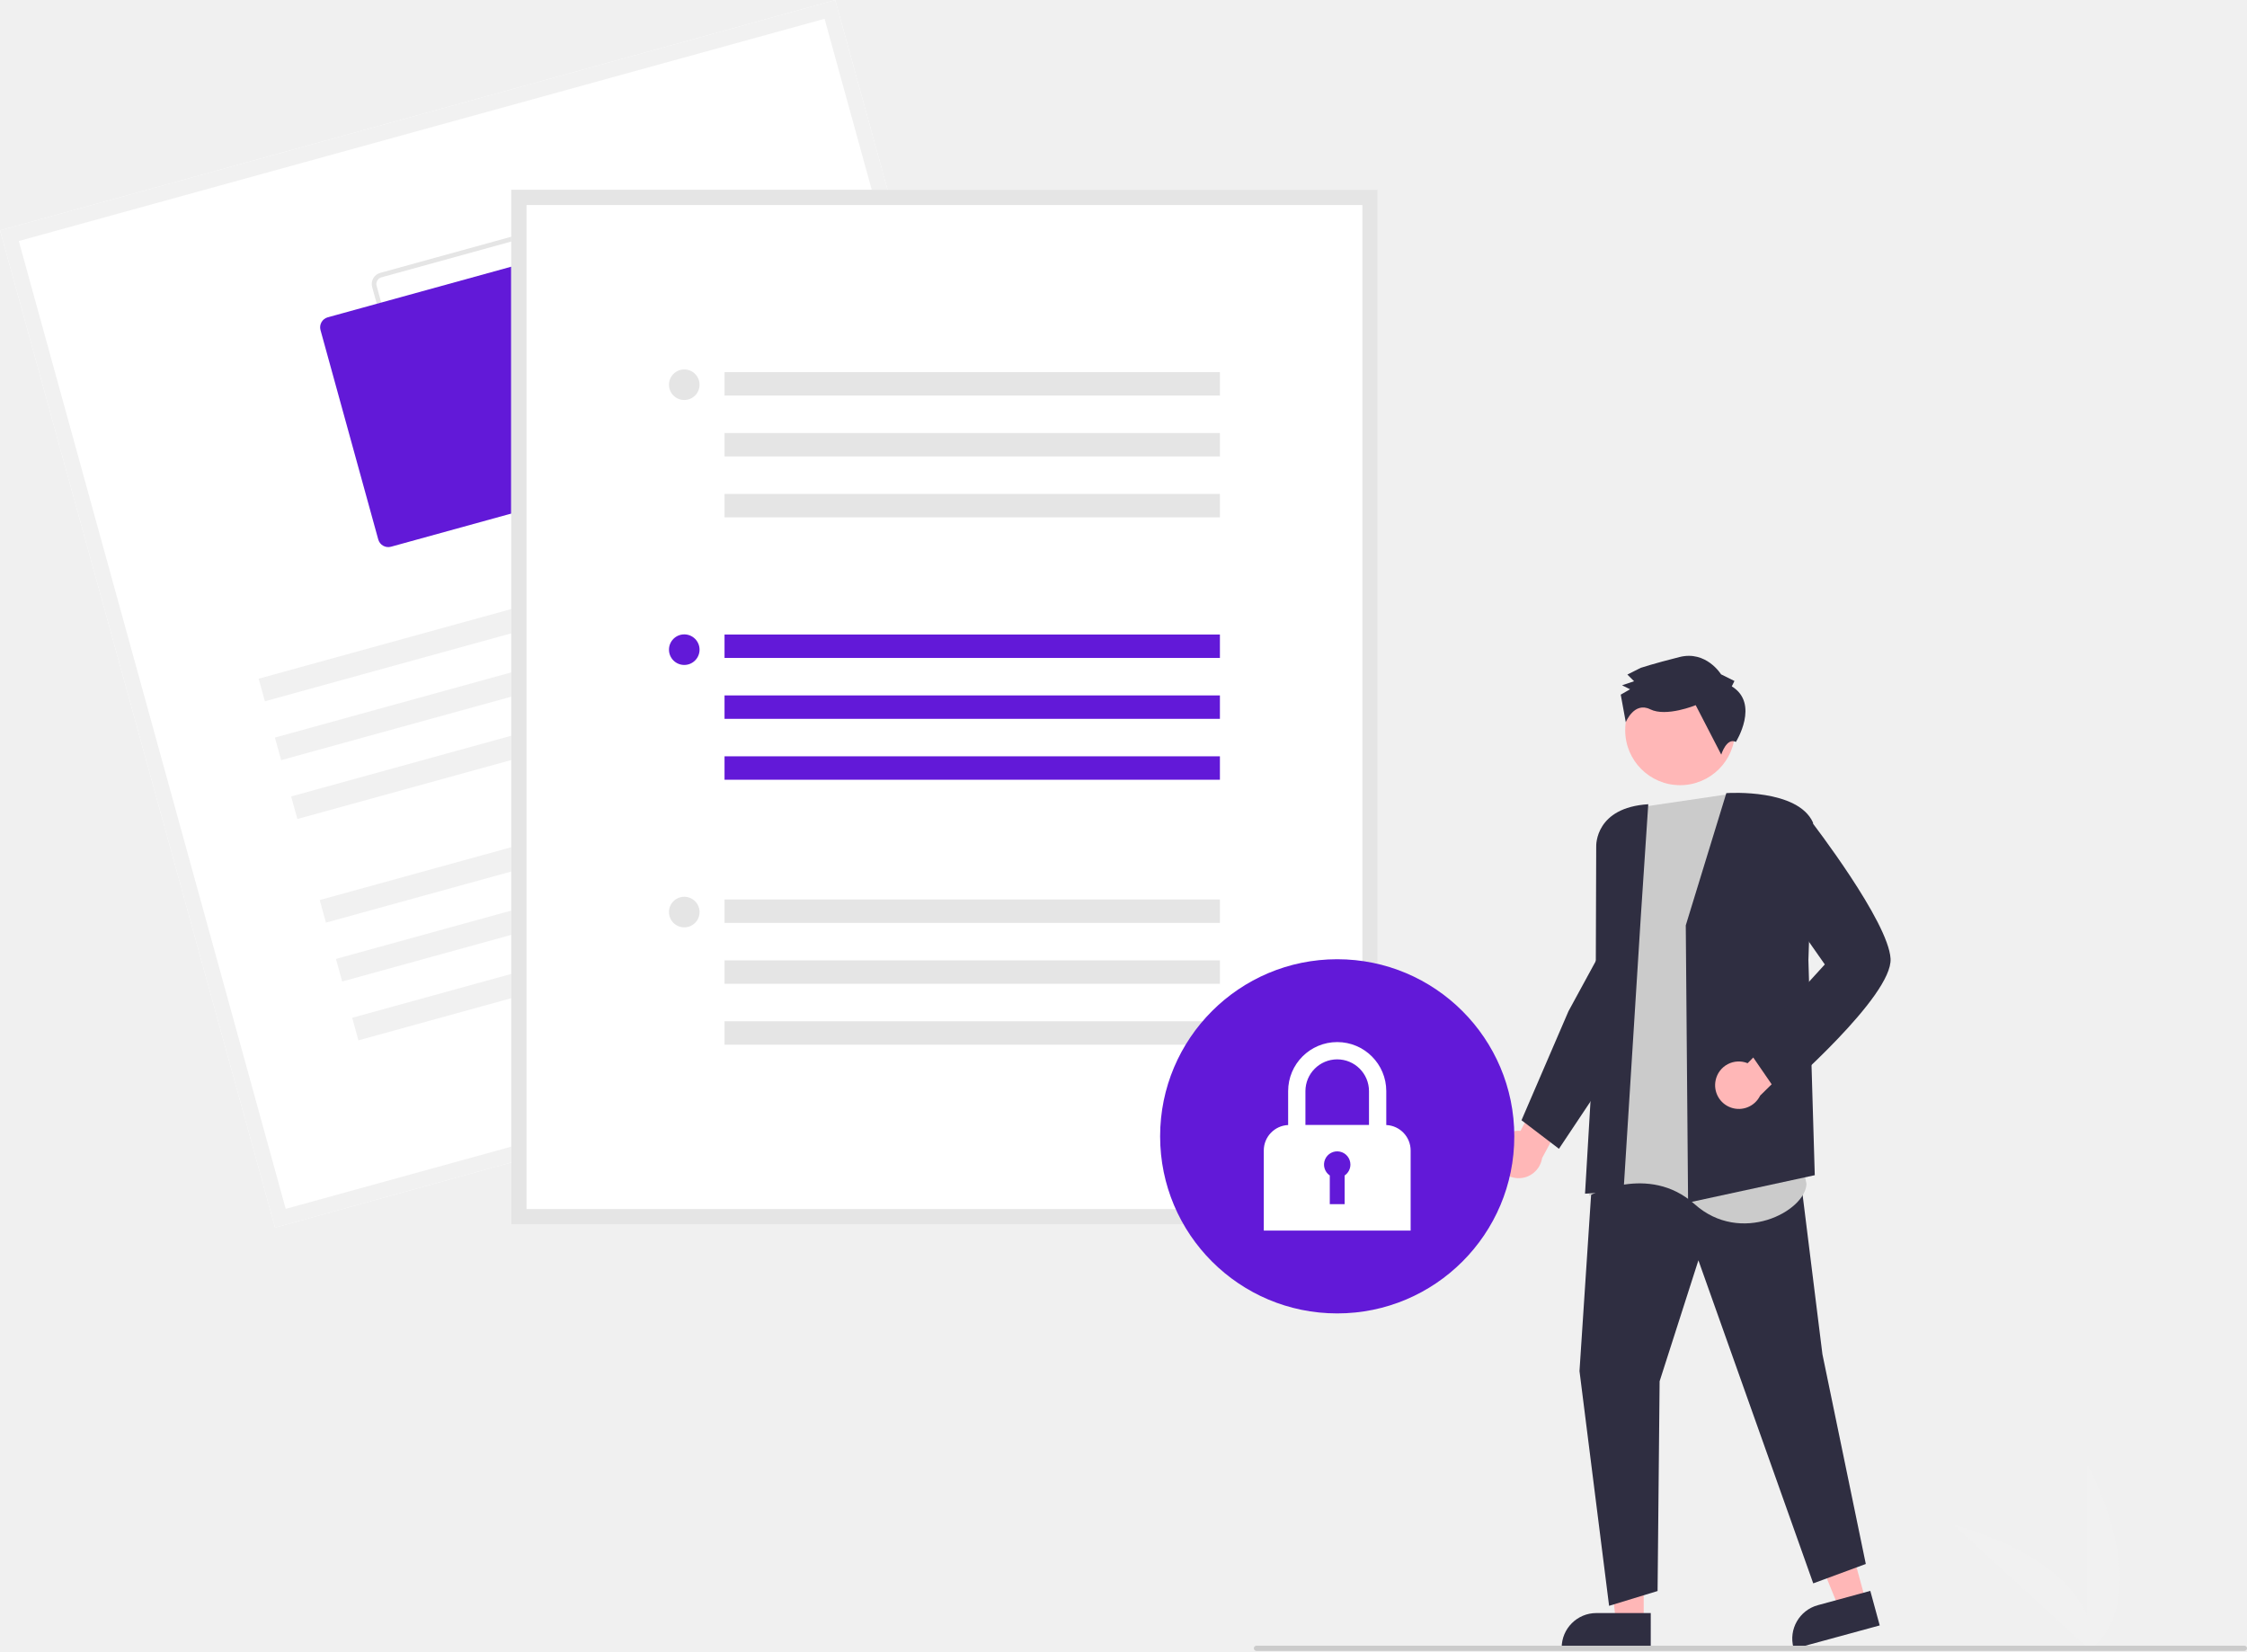
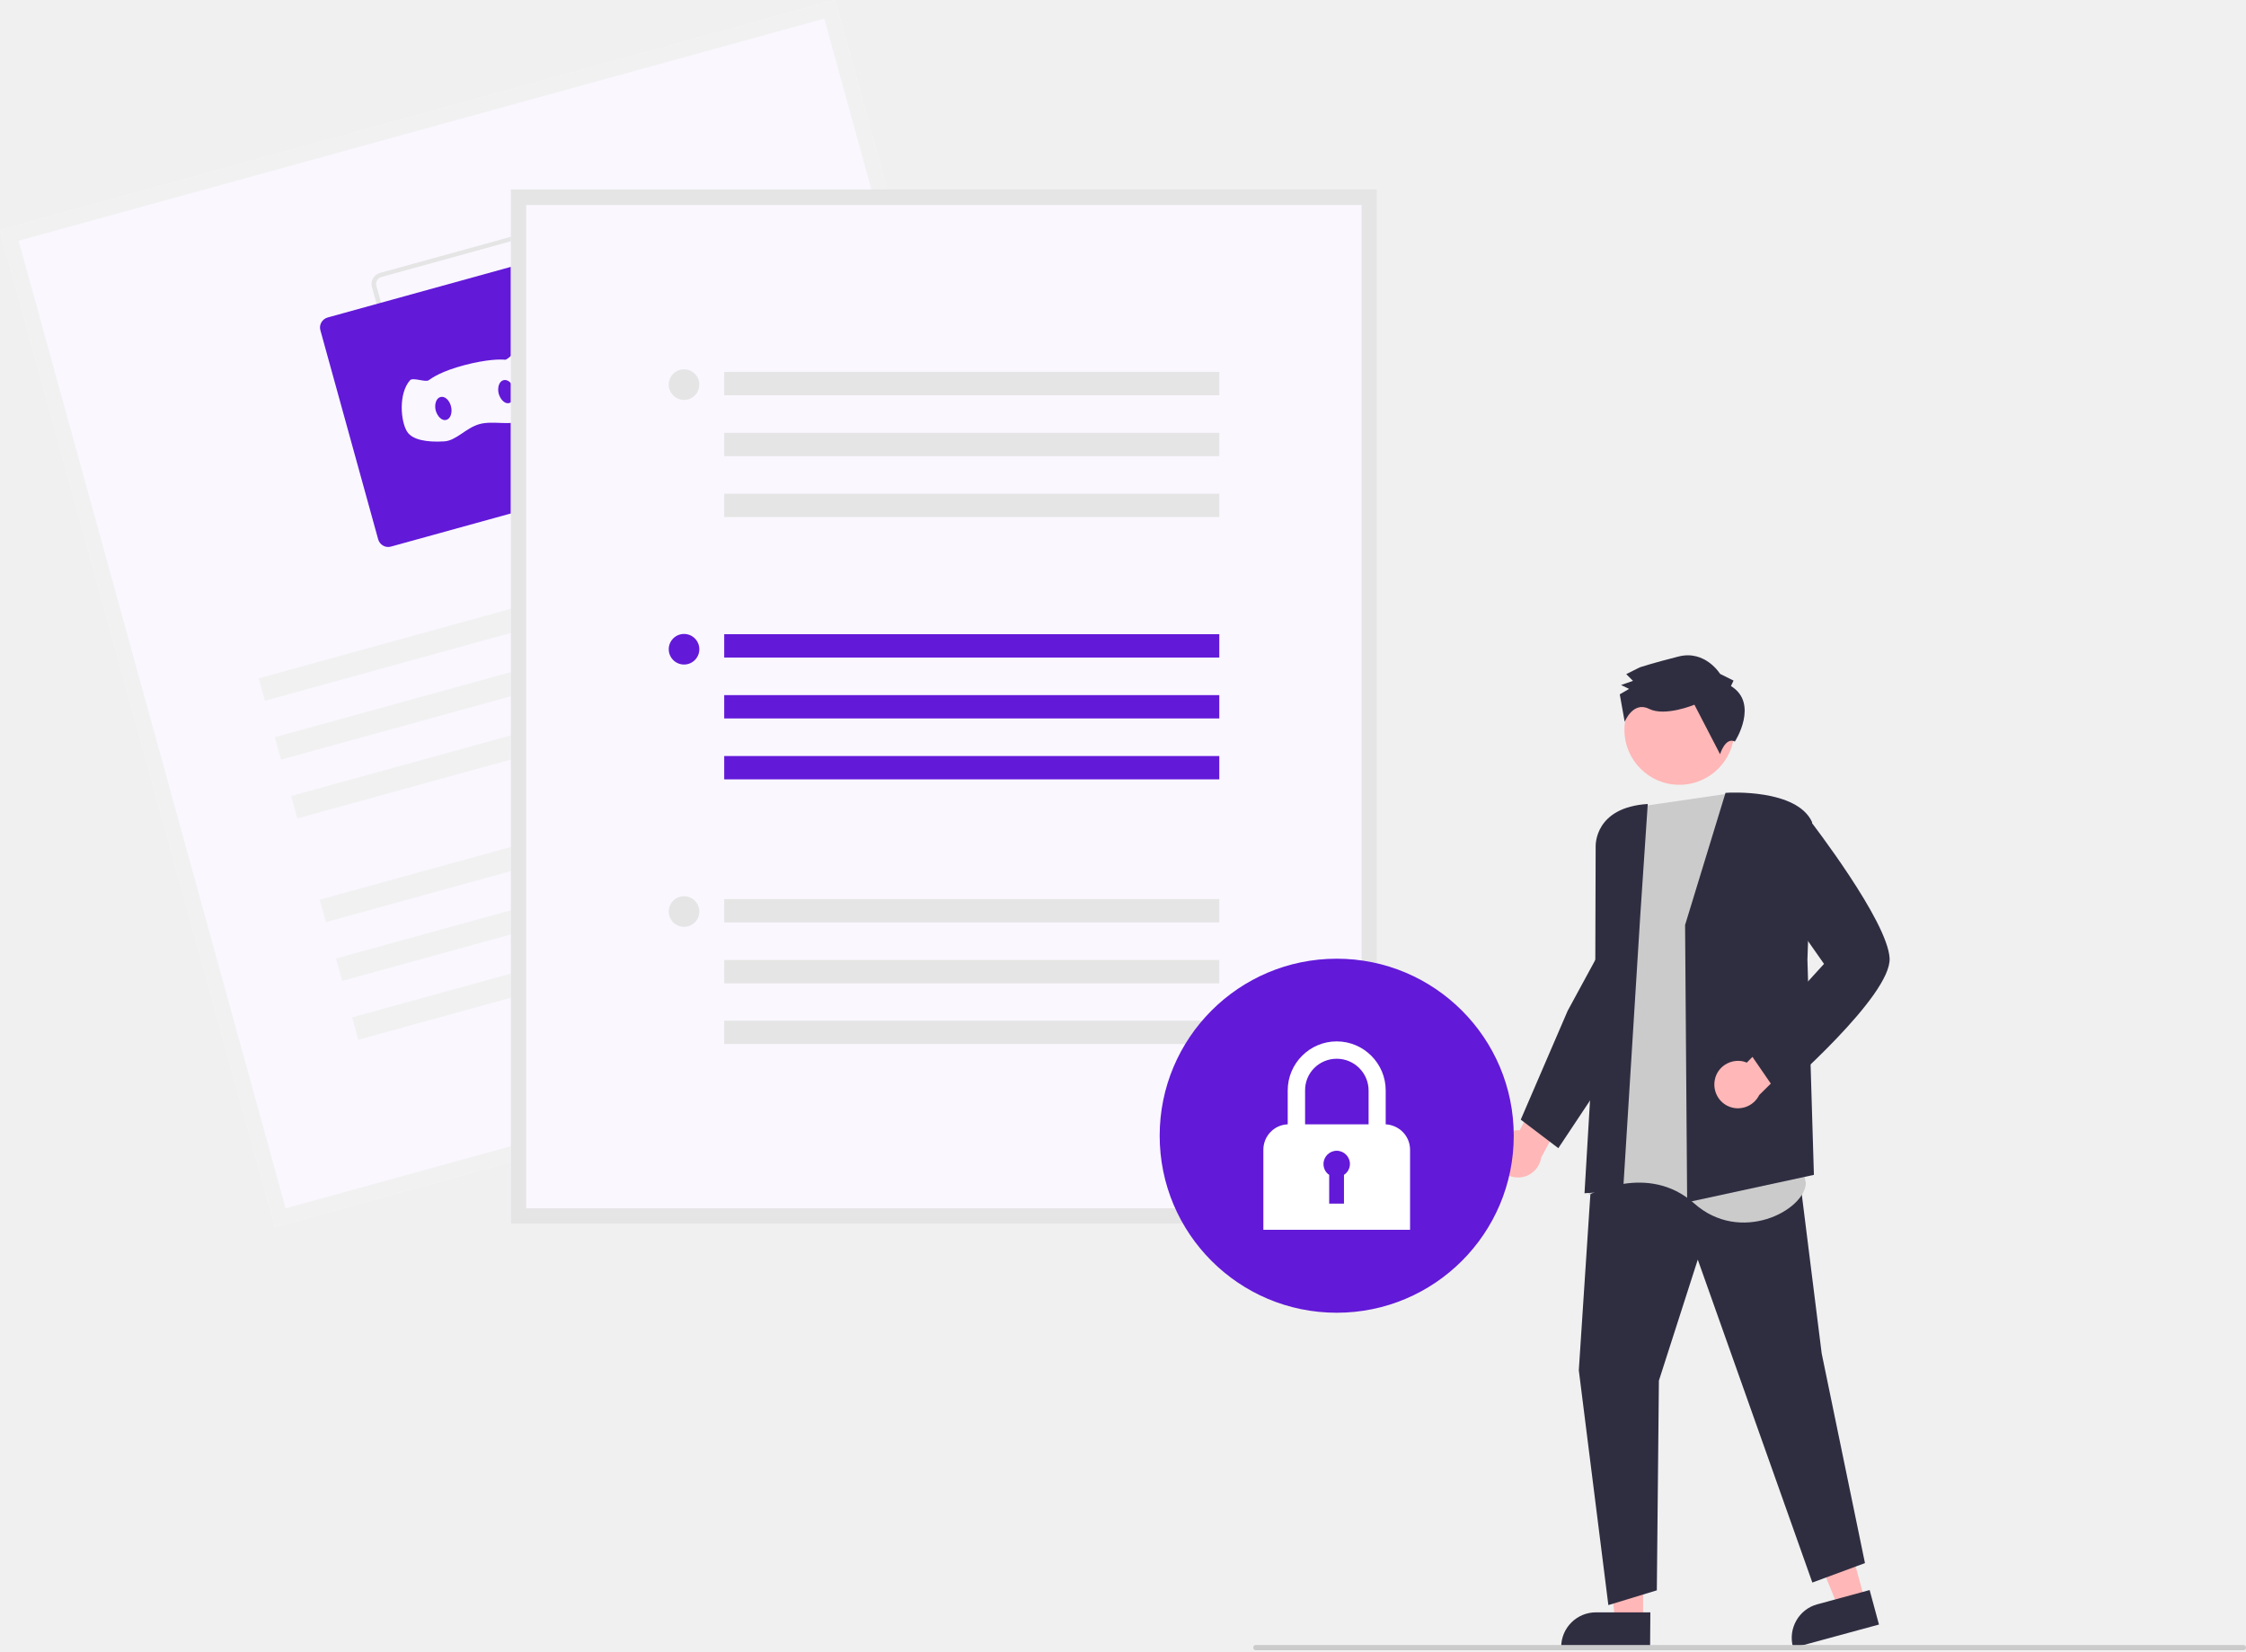
- <svg xmlns="http://www.w3.org/2000/svg" id="eac00f18-7eab-4208-ad4d-248901d936f9" data-name="Layer 1" width="866.524" height="637.056" viewBox="0 0 866.524 637.056">
-   <path d="M971.738,768.528v-72.34S999.93,747.474,971.738,768.528Z" transform="translate(-166.7382 -131.4719)" fill="#f1f1f1" />
-   <path d="M973.48,768.515,920.19,719.594S977.035,733.51,973.48,768.515Z" transform="translate(-166.7382 -131.4719)" fill="#f1f1f1" />
-   <path d="M743.266,577.442a9.095,9.095,0,0,1,9.851-9.872l9.607-18.431,12.624,3.106-13.932,25.838a9.145,9.145,0,0,1-18.15-.641Z" transform="translate(-166.7382 -131.4719)" fill="#ffb7b7" />
-   <polygon points="633.871 625.527 623.218 625.526 618.15 584.437 633.873 584.438 633.871 625.527" fill="#ffb7b7" />
-   <path d="M803.326,767.325l-34.349-.001v-.434a13.37,13.37,0,0,1,13.37-13.369h.001l20.979.001Z" transform="translate(-166.7382 -131.4719)" fill="#2f2e41" />
-   <polygon points="719.549 617.569 709.271 620.371 693.57 582.063 708.739 577.927 719.549 617.569" fill="#ffb7b7" />
-   <path d="M891.625,758.288,858.486,767.325l-.114-.419a13.37,13.37,0,0,1,9.381-16.416l.001-0L887.993,744.97Z" transform="translate(-166.7382 -131.4719)" fill="#2f2e41" />
-   <polygon points="614.423 448.033 609.109 528.727 620.524 619.261 639.221 613.554 640.009 532.663 654.966 486.018 699.25 610.602 719.521 603.123 702.792 522.232 693.345 446.262 614.423 448.033" fill="#2f2e41" />
-   <path d="M832.823,437.806,801.337,442.449,789.994,453.667l-3.522,40.307,2.187,35.702-9.119,62.959s22.93-12.729,40.701,3.205,42.635,2.816,43.147-7.784Z" transform="translate(-166.7382 -131.4719)" fill="#cbcbcb" />
-   <path d="M816.834,488.357l-0-.045,15.641-50.984.202-.013c1.113-.072,27.337-1.618,33.202,11.33l.028.062-1.782,52.983,2.454,82.979-48.501,10.505-.353.077Z" transform="translate(-166.7382 -131.4719)" fill="#2f2e41" />
-   <path d="M799.501,484.833l2.869-43.221c-20.407,1.269-20.099,15.738-20.076,16.369l-.223,64.65-4.087,69.164,14.86-1.114Z" transform="translate(-166.7382 -131.4719)" fill="#2f2e41" />
-   <path d="M753.485,563.477l18.117-42.047L784.248,498.208l6.602,41.889-22.922,34.384Z" transform="translate(-166.7382 -131.4719)" fill="#2f2e41" />
-   <path d="M828.36,548.006a9.095,9.095,0,0,1,12.325-6.526l14.616-14.777,11.146,6.692L845.514,553.973A9.145,9.145,0,0,1,828.36,548.006Z" transform="translate(-166.7382 -131.4719)" fill="#ffb7b7" />
-   <path d="M840.651,536.085,870.452,503.393,850.726,475.244l2.03-13.762L864.383,447.12l.227.293c1.239,1.604,30.362,39.439,31.198,53.763.839,14.376-41.021,50.742-42.803,52.282l-.248.214Z" transform="translate(-166.7382 -131.4719)" fill="#2f2e41" />
-   <circle cx="647.916" cy="281.612" r="21.181" fill="#ffb7b7" />
-   <path d="M834.576,396.15l1.027-2.067-5.167-2.567s-5.7-9.274-16.014-6.668-14.955,4.166-14.955,4.166l-5.154,2.593,2.587,2.574-4.64,1.56,3.1,1.54-3.607,2.073,1.942,10.628s3.225-8.061,9.425-4.981,17.541-1.592,17.541-1.592l9.853,19.069s2.033-6.684,5.657-4.902C836.171,417.577,845.43,402.831,834.576,396.15Z" transform="translate(-166.7382 -131.4719)" fill="#2f2e41" />
-   <path d="M594.907,516.07,272.805,604.901,166.738,220.303l322.102-88.831Z" transform="translate(-166.7382 -131.4719)" fill="#fff" />
-   <path d="M594.907,516.07,272.805,604.901,166.738,220.303l322.102-88.831ZM276.92,597.651l310.738-85.697-102.932-373.233-310.738,85.697Z" transform="translate(-166.7382 -131.4719)" fill="#f1f1f1" />
-   <path d="M418.744,303.765l-80.741,22.267a4.46,4.46,0,0,1-5.479-3.11l-22.267-80.741a4.46,4.46,0,0,1,3.11-5.479l80.741-22.267a4.46,4.46,0,0,1,5.479,3.11l22.267,80.741A4.46,4.46,0,0,1,418.744,303.765ZM313.841,238.42a2.676,2.676,0,0,0-1.866,3.288l22.267,80.741a2.676,2.676,0,0,0,3.288,1.866l80.741-22.267a2.676,2.676,0,0,0,1.866-3.288l-22.267-80.741a2.676,2.676,0,0,0-3.288-1.866Z" transform="translate(-166.7382 -131.4719)" fill="#e5e5e5" />
-   <path d="M398.277,320.039l-80.741,22.267a4.014,4.014,0,0,1-4.931-2.799L290.337,258.766a4.014,4.014,0,0,1,2.799-4.931l80.741-22.267a4.014,4.014,0,0,1,4.931,2.799l22.267,80.741A4.014,4.014,0,0,1,398.277,320.039Z" transform="translate(-166.7382 -131.4719)" fill="#6219d8" />
-   <rect x="263.489" y="361.969" width="233.728" height="9.032" transform="translate(-250.4837 -17.16149) rotate(-15.41811)" fill="#f1f1f1" />
-   <rect x="269.75" y="384.671" width="233.728" height="9.032" transform="translate(-256.294 -14.67996) rotate(-15.41811)" fill="#f1f1f1" />
-   <rect x="276.011" y="407.372" width="233.728" height="9.032" transform="translate(-262.1042 -12.19843) rotate(-15.41811)" fill="#f1f1f1" />
-   <rect x="287.03" y="447.328" width="233.728" height="9.032" transform="translate(-272.3302 -7.83093) rotate(-15.41811)" fill="#f1f1f1" />
-   <rect x="293.291" y="470.03" width="233.728" height="9.032" transform="translate(-278.1405 -5.34939) rotate(-15.41811)" fill="#f1f1f1" />
-   <rect x="299.552" y="492.732" width="233.728" height="9.032" transform="translate(-283.9507 -2.86786) rotate(-15.41811)" fill="#f1f1f1" />
-   <path d="M698.014,603.616H363.887V204.661H698.014Z" transform="translate(-166.7382 -131.4719)" fill="#fff" />
-   <path d="M698.014,603.616H363.887V204.661H698.014Zm-328.233-5.895H692.12V210.555H369.782Z" transform="translate(-166.7382 -131.4719)" fill="#e5e5e5" />
-   <rect x="279.408" y="244.695" width="191.034" height="9.032" fill="#6219d8" />
-   <rect x="279.408" y="268.178" width="191.034" height="9.032" fill="#6219d8" />
-   <rect x="279.408" y="291.661" width="191.034" height="9.032" fill="#6219d8" />
-   <circle cx="263.877" cy="250.534" r="5.895" fill="#6219d8" />
-   <rect x="279.408" y="143.505" width="191.034" height="9.032" fill="#e5e5e5" />
-   <rect x="279.408" y="166.989" width="191.034" height="9.032" fill="#e5e5e5" />
-   <rect x="279.408" y="190.472" width="191.034" height="9.032" fill="#e5e5e5" />
-   <circle cx="263.877" cy="148.362" r="5.895" fill="#e5e5e5" />
-   <rect x="279.408" y="346.867" width="191.034" height="9.032" fill="#e5e5e5" />
-   <rect x="279.408" y="370.35" width="191.034" height="9.032" fill="#e5e5e5" />
-   <rect x="279.408" y="393.833" width="191.034" height="9.032" fill="#e5e5e5" />
-   <circle cx="263.877" cy="351.723" r="5.895" fill="#e5e5e5" />
-   <circle cx="515.677" cy="438.205" r="68.293" fill="#6219d8" />
-   <path d="M701.336,565.32V552.253a18.921,18.921,0,1,0-37.842,0v13.067a9.838,9.838,0,0,0-9.396,9.823v30.879h56.634V575.144A9.838,9.838,0,0,0,701.336,565.32ZM682.415,539.994a12.273,12.273,0,0,1,12.258,12.259v13.044H670.157V552.253A12.273,12.273,0,0,1,682.415,539.994Z" transform="translate(-166.7382 -131.4719)" fill="#fff" />
-   <path d="M687.506,580.569a5.091,5.091,0,1,0-7.954,4.207v11.065H685.278v-11.065A5.084,5.084,0,0,0,687.506,580.569Z" transform="translate(-166.7382 -131.4719)" fill="#6219d8" />
-   <path d="M1032.262,768.122h-381a1,1,0,0,1,0-2h381a1,1,0,0,1,0,2Z" transform="translate(-166.7382 -131.4719)" fill="#cbcbcb" />
+ <svg xmlns="http://www.w3.org/2000/svg" version="1.1" id="eac00f18-7eab-4208-ad4d-248901d936f9" x="0px" y="0px" viewBox="0 0 866.5 637.1" style="enable-background:new 0 0 866.5 637.1;" xml:space="preserve">
+   <style type="text/css">
+ 	.st0{fill:#FFB7B7;}
+ 	.st1{fill:#2F2E41;}
+ 	.st2{fill:#CBCBCB;}
+ 	.st3{fill:#FAF7FF;}
+ 	.st4{fill:#F1F1F1;}
+ 	.st5{fill:#E5E5E5;}
+ 	.st6{fill:#6219D8;}
+ 	.st7{fill:#FFFFFF;}
+ </style>
+   <path class="st0" d="M576.5,446c-0.4-5,3.2-9.4,8.2-9.9c0.5,0,1.1,0,1.6,0l9.6-18.4l12.6,3.1l-13.9,25.8c-0.8,5-5.4,8.4-10.4,7.6  C580.1,453.6,576.9,450.2,576.5,446L576.5,446z" />
+   <polygon class="st0" points="633.9,625.5 623.2,625.5 618.2,584.4 633.9,584.4 " />
+   <path class="st1" d="M636.6,635.9l-34.3,0v-0.4c0-7.4,6-13.4,13.4-13.4h0l21,0L636.6,635.9z" />
+   <polygon class="st0" points="719.5,617.6 709.3,620.4 693.6,582.1 708.7,577.9 " />
+   <path class="st1" d="M724.9,626.8l-33.1,9l-0.1-0.4c-1.9-7.1,2.3-14.5,9.4-16.4l0,0l20.2-5.5L724.9,626.8z" />
+   <polygon class="st1" points="614.4,448 609.1,528.7 620.5,619.3 639.2,613.6 640,532.7 655,486 699.2,610.6 719.5,603.1   702.8,522.2 693.3,446.3 " />
+   <path class="st2" d="M666.1,306.3l-31.5,4.6l-11.3,11.2l-3.5,40.3l2.2,35.7l-9.1,63c0,0,22.9-12.7,40.7,3.2  c17.8,15.9,42.6,2.8,43.1-7.8L666.1,306.3z" />
+   <path class="st1" d="M650.1,356.9L650.1,356.9l15.6-51l0.2,0c1.1-0.1,27.3-1.6,33.2,11.3l0,0.1l-1.8,53l2.5,83l-48.5,10.5l-0.4,0.1  L650.1,356.9z" />
+   <path class="st1" d="M632.8,353.4l2.9-43.2c-20.4,1.3-20.1,15.7-20.1,16.4l-0.2,64.6l-4.1,69.2l14.9-1.1L632.8,353.4z" />
+   <path class="st1" d="M586.7,432l18.1-42l12.6-23.2l6.6,41.9L601.2,443L586.7,432z" />
+   <path class="st0" d="M661.6,416.5c1-4.9,5.9-8,10.8-7c0.5,0.1,1,0.3,1.5,0.5l14.6-14.8l11.1,6.7l-20.9,20.6  c-2.2,4.5-7.7,6.4-12.2,4.2C662.8,424.9,660.7,420.7,661.6,416.5z" />
+   <path class="st1" d="M673.9,404.6l29.8-32.7L684,343.8l2-13.8l11.6-14.4l0.2,0.3c1.2,1.6,30.4,39.4,31.2,53.8  c0.8,14.4-41,50.7-42.8,52.3l-0.2,0.2L673.9,404.6z" />
+   <circle class="st0" cx="647.9" cy="281.6" r="21.2" />
+   <path class="st1" d="M667.8,264.7l1-2.1l-5.2-2.6c0,0-5.7-9.3-16-6.7s-15,4.2-15,4.2l-5.2,2.6l2.6,2.6l-4.6,1.6l3.1,1.5l-3.6,2.1  l1.9,10.6c0,0,3.2-8.1,9.4-5s17.5-1.6,17.5-1.6l9.9,19.1c0,0,2-6.7,5.7-4.9C669.4,286.1,678.7,271.4,667.8,264.7z" />
+   <path class="st3" d="M428.2,384.6l-322.1,88.8L0,88.8L322.1,0L428.2,384.6z" />
+   <path class="st4" d="M428.2,384.6l-322.1,88.8L0,88.8L322.1,0L428.2,384.6z M110.2,466.2l310.7-85.7L318,7.2L7.2,92.9L110.2,466.2z" />
+   <path class="st5" d="M252,172.3l-80.7,22.3c-2.4,0.7-4.8-0.7-5.5-3.1l-22.3-80.7c-0.7-2.4,0.7-4.8,3.1-5.5L227.4,83  c2.4-0.7,4.8,0.7,5.5,3.1l22.3,80.7C255.8,169.2,254.4,171.6,252,172.3z M147.1,106.9c-1.4,0.4-2.3,1.9-1.9,3.3l22.3,80.7  c0.4,1.4,1.9,2.3,3.3,1.9l80.7-22.3c1.4-0.4,2.3-1.9,1.9-3.3l-22.3-80.7c-0.4-1.4-1.9-2.3-3.3-1.9L147.1,106.9z" />
+   <path class="st6" d="M231.5,188.6l-80.7,22.3c-2.1,0.6-4.3-0.7-4.9-2.8l-22.3-80.7c-0.6-2.1,0.7-4.3,2.8-4.9l80.7-22.3  c2.1-0.6,4.3,0.7,4.9,2.8l22.3,80.7C234.9,185.8,233.7,188,231.5,188.6z" />
+   <path class="st3" d="M157.1,166.6c-2.5-3.8-3.5-14.7,1.1-19.9c1.1-1.2,6,0.9,7.2,0c1.4-1,5-3.5,13.7-5.8c8.7-2.3,14-2.3,15.7-2.1  c1.2,0.1,4.2-3.8,5.4-3.4c7,2,11.9,11.7,11.7,16.4c-0.2,3.6-4.4,7.3-10.4,10.4c-4.3,2.2-11.1,0-16.4,1.4c-5.3,1.4-9.1,6.5-13.8,6.7  C164.6,170.7,159.1,169.7,157.1,166.6z M169.9,153.2c-1.6,0.4-2.4,2.8-1.8,5.2c0.7,2.4,2.5,4.1,4.1,3.6c1.6-0.4,2.4-2.8,1.8-5.2  C173.4,154.4,171.6,152.7,169.9,153.2 M194.2,146.7c-1.6,0.4-2.4,2.8-1.8,5.2c0.7,2.4,2.5,4.1,4.1,3.6c1.6-0.4,2.4-2.8,1.8-5.2  C197.7,147.8,195.8,146.2,194.2,146.7z" />
+   <rect x="96.8" y="230.5" transform="matrix(0.964 -0.2659 0.2659 0.964 -54.793 65.2497)" class="st4" width="233.7" height="9" />
+   <rect x="103" y="253.2" transform="matrix(0.964 -0.2659 0.2659 0.964 -60.6032 67.7312)" class="st4" width="233.7" height="9" />
+   <rect x="109.3" y="275.9" transform="matrix(0.964 -0.2659 0.2659 0.964 -66.4135 70.2128)" class="st4" width="233.7" height="9" />
+   <rect x="120.3" y="315.9" transform="matrix(0.964 -0.2659 0.2659 0.964 -76.6395 74.5803)" class="st4" width="233.7" height="9" />
+   <rect x="126.6" y="338.6" transform="matrix(0.964 -0.2659 0.2659 0.964 -82.4497 77.0618)" class="st4" width="233.7" height="9" />
+   <rect x="132.8" y="361.3" transform="matrix(0.964 -0.2659 0.2659 0.964 -88.2599 79.5433)" class="st4" width="233.7" height="9" />
+   <path class="st3" d="M531.3,472.1H197.1v-399h334.1V472.1z" />
+   <path class="st5" d="M531.3,472.1H197.1v-399h334.1V472.1z M203,466.2h322.3V79.1H203V466.2z" />
+   <rect x="279.4" y="244.7" class="st6" width="191" height="9" />
+   <rect x="279.4" y="268.2" class="st6" width="191" height="9" />
+   <rect x="279.4" y="291.7" class="st6" width="191" height="9" />
+   <circle class="st6" cx="263.9" cy="250.5" r="5.9" />
+   <rect x="279.4" y="143.5" class="st5" width="191" height="9" />
+   <rect x="279.4" y="167" class="st5" width="191" height="9" />
+   <rect x="279.4" y="190.5" class="st5" width="191" height="9" />
+   <circle class="st5" cx="263.9" cy="148.4" r="5.9" />
+   <rect x="279.4" y="346.9" class="st5" width="191" height="9" />
+   <rect x="279.4" y="370.4" class="st5" width="191" height="9" />
+   <rect x="279.4" y="393.8" class="st5" width="191" height="9" />
+   <circle class="st5" cx="263.9" cy="351.7" r="5.9" />
+   <circle class="st6" cx="515.7" cy="438.2" r="68.3" />
+   <path class="st7" d="M534.6,433.8v-13.1c0-10.4-8.5-18.9-18.9-18.9c-10.4,0-18.9,8.5-18.9,18.9v13.1c-5.3,0.2-9.4,4.6-9.4,9.8v30.9  H544v-30.9C544,438.4,539.9,434.1,534.6,433.8z M515.7,408.5c6.8,0,12.3,5.5,12.3,12.3v13h-24.5v-13  C503.4,414,508.9,408.5,515.7,408.5z" />
+   <path class="st6" d="M520.8,449.1c0-2.8-2.3-5.1-5.1-5.1c-2.8,0-5.1,2.3-5.1,5.1c0,1.7,0.8,3.3,2.2,4.2v11.1h5.7v-11.1  C519.9,452.4,520.8,450.8,520.8,449.1z" />
+   <path class="st2" d="M865.5,636.7h-381c-0.6,0-1-0.4-1-1s0.4-1,1-1h381c0.6,0,1,0.4,1,1S866.1,636.7,865.5,636.7z" />
</svg>
